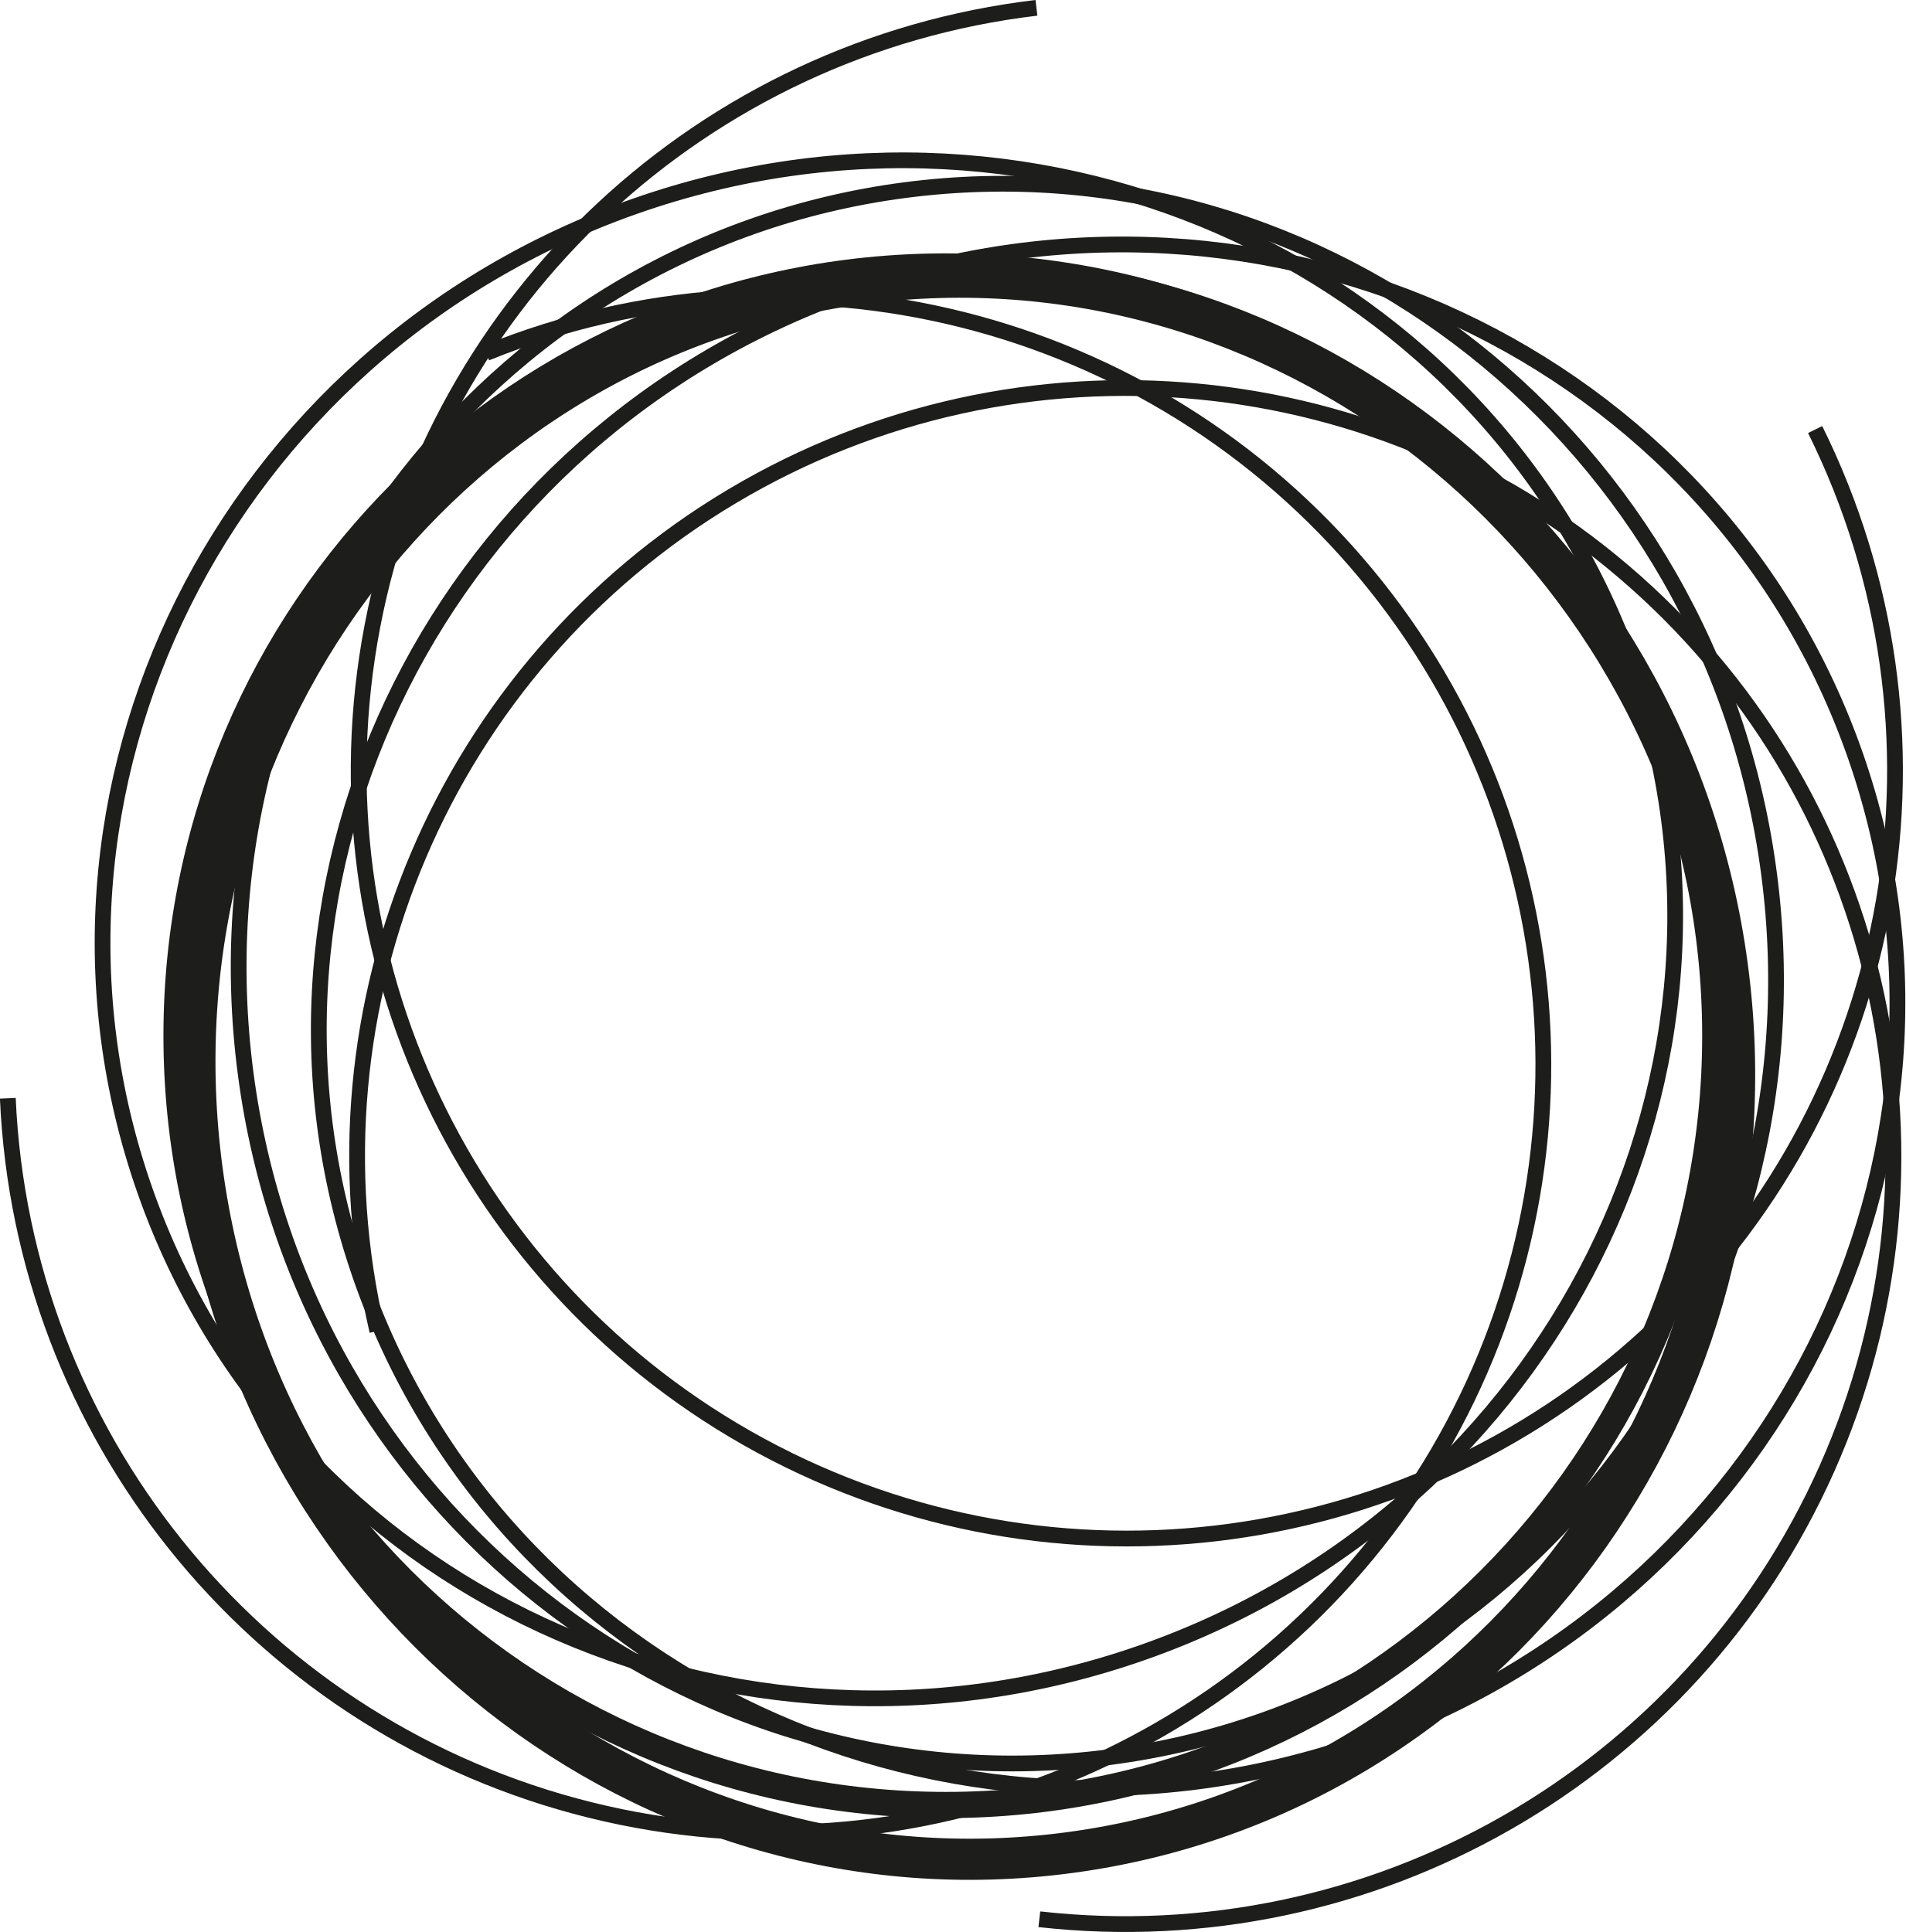
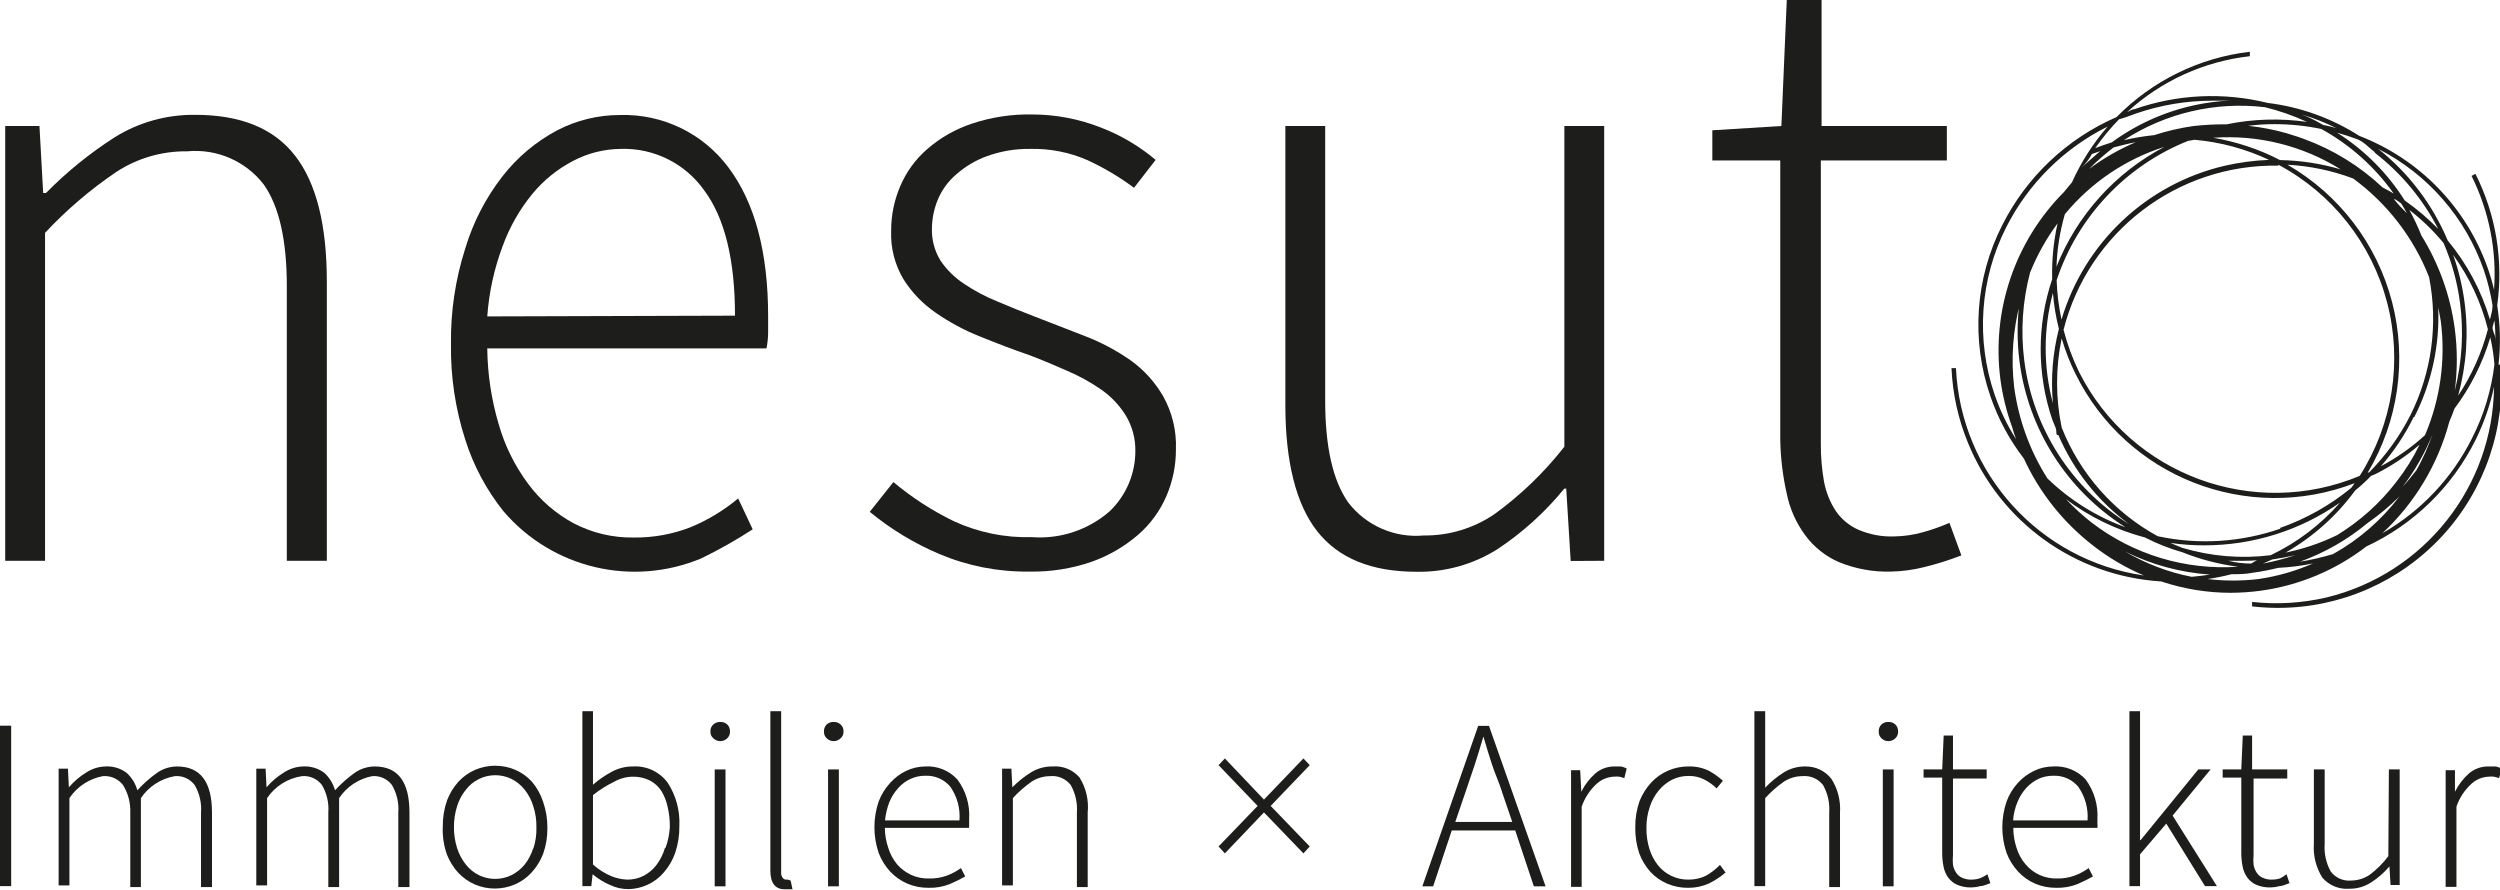
- <svg xmlns="http://www.w3.org/2000/svg" viewBox="0 0 138.9 140.87">
+ <svg xmlns="http://www.w3.org/2000/svg" viewBox="0 0 134.32 47.77">
  <defs>
-     <style>.cls-1,.cls-2,.cls-3{fill:none;stroke:#1d1d1b;stroke-miterlimit:10;}.cls-1{stroke-width:1.91px;}.cls-2{stroke-width:1.15px;}.cls-3{stroke-width:3px;}</style>
+     <style>.cls-1{fill:#1d1d1b;}</style>
  </defs>
  <g id="Ebene_2" data-name="Ebene 2">
    <g id="Ebene_1-2" data-name="Ebene 1">
-       <circle class="cls-1" cx="68.96" cy="75.52" r="56.09" />
-       <path class="cls-2" d="M132.33,31.32A56,56,0,1,1,75.56.57" />
-       <ellipse class="cls-2" cx="64.95" cy="68.24" rx="57.7" ry="56.09" transform="matrix(0.94, -0.33, 0.33, 0.94, -18.77, 25.05)" />
-       <ellipse class="cls-2" cx="80.78" cy="74.11" rx="57.7" ry="56.09" transform="translate(-19.82 30.56) rotate(-19.13)" />
-       <path class="cls-2" d="M27.51,97.05a56,56,0,1,1,48.26,42.89" />
-       <ellipse class="cls-2" cx="73.7" cy="70.89" rx="56.09" ry="57.7" transform="matrix(0.99, -0.13, 0.13, 0.99, -8.74, 10.39)" />
-       <ellipse class="cls-3" cx="70.34" cy="77.88" rx="56.09" ry="57.7" transform="translate(-9.7 10.01) rotate(-7.61)" />
-       <path class="cls-2" d="M35.44,25.74A56,56,0,1,1,.57,80.08" />
+       <path class="cls-1" d="M15.41,15.43v14.7h2.15v-15q0-4.58-1.71-6.77c-1.13-1.46-2.92-2.19-5.35-2.19A8,8,0,0,0,6.17,7.37a21.36,21.36,0,0,0-3.7,3H2.32l-.2-3.6H.28V30.13H2.42V12.51A22.54,22.54,0,0,1,6.26,9.23a6.81,6.81,0,0,1,3.8-1.1,4.64,4.64,0,0,1,4.11,1.78Q15.42,11.68,15.41,15.43Z" />
+       <path class="cls-1" d="M33.31,6.18A7.29,7.29,0,0,0,29.94,7,9.17,9.17,0,0,0,27,9.47a11.84,11.84,0,0,0-2,3.87,16.17,16.17,0,0,0-.77,5.16A16,16,0,0,0,25,23.63a11.89,11.89,0,0,0,2.06,3.85A9.28,9.28,0,0,0,37.68,30a25.59,25.59,0,0,0,2.76-1.56l-.78-1.66a9.92,9.92,0,0,1-2.54,1.54,8.15,8.15,0,0,1-3.07.56,6.74,6.74,0,0,1-3.22-.76A7.41,7.41,0,0,1,28.38,26a9.9,9.9,0,0,1-1.59-3.22,14.89,14.89,0,0,1-.61-4.06h15a4.31,4.31,0,0,0,.09-.88V17q0-5.16-2.13-8A7,7,0,0,0,33.31,6.18ZM26.18,17A13.43,13.43,0,0,1,27,13.24a9.61,9.61,0,0,1,1.6-2.82,7.05,7.05,0,0,1,2.2-1.78A5.61,5.61,0,0,1,33.35,8a5.28,5.28,0,0,1,4.48,2.22c1.1,1.47,1.66,3.72,1.66,6.74Z" />
+       <path class="cls-1" d="M60.76,19.37a11.5,11.5,0,0,0-2.46-1.31L55.57,17c-.68-.26-1.35-.53-2-.81a9.51,9.51,0,0,1-1.77-.94A4.5,4.5,0,0,1,50.53,14a3.13,3.13,0,0,1-.46-1.72,4.15,4.15,0,0,1,.32-1.56,3.59,3.59,0,0,1,1-1.36A5.08,5.08,0,0,1,53,8.4,6.53,6.53,0,0,1,55.33,8a7.25,7.25,0,0,1,3.11.61,14.22,14.22,0,0,1,2.49,1.48l1.16-1.5a10.33,10.33,0,0,0-3-1.76,10.1,10.1,0,0,0-3.62-.68,9.6,9.6,0,0,0-3.24.49A7,7,0,0,0,49.83,8a5.44,5.44,0,0,0-1.46,2,6,6,0,0,0-.49,2.41A4.71,4.71,0,0,0,48.54,15a6.16,6.16,0,0,0,1.73,1.8,11.72,11.72,0,0,0,2.41,1.29c.89.36,1.77.7,2.65,1,.68.26,1.35.54,2,.83a10.31,10.31,0,0,1,1.82,1,4.73,4.73,0,0,1,1.34,1.41,3.58,3.58,0,0,1,.51,1.9,4.47,4.47,0,0,1-1.38,3.24,5.7,5.7,0,0,1-4.17,1.39A9.4,9.4,0,0,1,51.24,28,15.88,15.88,0,0,1,48,25.9l-1.27,1.6a15.2,15.2,0,0,0,3.75,2.27,12,12,0,0,0,4.82.94,9.71,9.71,0,0,0,3.36-.53,7.82,7.82,0,0,0,2.48-1.44,5.77,5.77,0,0,0,1.53-2.09,6.29,6.29,0,0,0,.51-2.51,5.41,5.41,0,0,0-.68-2.84A6.16,6.16,0,0,0,60.76,19.37Z" />
+       <path class="cls-1" d="M86.19,30.13V6.77H84.05V24a18.7,18.7,0,0,1-3.75,3.62,6.62,6.62,0,0,1-3.8,1.15A4.59,4.59,0,0,1,72.44,27q-1.25-1.77-1.24-5.52V6.77H69.06v15c0,3,.56,5.3,1.7,6.76s2.92,2.19,5.35,2.19a7.88,7.88,0,0,0,4.34-1.21,16.17,16.17,0,0,0,3.6-3.26h.1l.24,3.89Z" />
+       <path class="cls-1" d="M104.74,28.09a10.45,10.45,0,0,1-1.44.51,6,6,0,0,1-1.48.22,4.48,4.48,0,0,1-2-.37,2.89,2.89,0,0,1-1.19-1A4.35,4.35,0,0,1,98,25.87a11.2,11.2,0,0,1-.17-2V8.62h6.77V6.77H97.87V0H96l-.29,6.77L92,7V8.62h3.65v15A14.28,14.28,0,0,0,96,26.53a5.61,5.61,0,0,0,1,2.24,4.42,4.42,0,0,0,1.8,1.43,6.84,6.84,0,0,0,2.82.51,8,8,0,0,0,1.76-.24,15.92,15.92,0,0,0,2-.63Z" />
+       <path class="cls-1" d="M134.24,19.59a11.69,11.69,0,0,0-.07-3.18A12,12,0,0,0,133,9.34l-.21.11A11.82,11.82,0,0,1,134,15.57a10.68,10.68,0,0,0-.33-1.14,11.83,11.83,0,0,0-6.91-7.13,11.78,11.78,0,0,0-4.92-1.77,12.55,12.55,0,0,0-7.17.34c-.13,0-.25.1-.38.15a11.67,11.67,0,0,1,6.59-3l0-.24a12,12,0,0,0-7.16,3.51,12.42,12.42,0,0,0-6.14,5.8,11.78,11.78,0,0,0-.63,9.23,11.67,11.67,0,0,0,1.79,3.32,12.5,12.5,0,0,0,3.65,4.62,12.09,12.09,0,0,0,2.8,1.66,11.8,11.8,0,0,1-10.1-11.14h-.24a11.89,11.89,0,0,0,.88,4,12,12,0,0,0,10.39,7.46,11.76,11.76,0,0,0,3.73.61,12.41,12.41,0,0,0,1.6-.11,11.93,11.93,0,0,0,5.69-2.38A12.41,12.41,0,0,0,133,23.65a12.11,12.11,0,0,0,1-2.87A11.78,11.78,0,0,1,125,32.1a11.89,11.89,0,0,1-4,.24l0,.24a12.22,12.22,0,0,0,1.35.08,12,12,0,0,0,12-13.07Zm-.17-1.22c0-.17,0-.34-.09-.5l-.06-.22c0-.15.07-.3.1-.44A8.93,8.93,0,0,1,134.07,18.37Zm-.62-3.86a11.46,11.46,0,0,1,.47,1.9c0,.26-.08.51-.14.76a12,12,0,0,0-2.27-4.25A12.44,12.44,0,0,0,127.78,8,11.56,11.56,0,0,1,133.45,14.51Zm-8.1,15.26a13.88,13.88,0,0,1-1.78.41,12.07,12.07,0,0,0,3.65-2.09,12.67,12.67,0,0,0,1.7-1.42A11.57,11.57,0,0,1,125.35,29.77Zm-13-21.48,0,0,.49-.17c-.33.28-.65.57-1,.88C112.08,8.78,112.24,8.54,112.39,8.29Zm9.34-2.53a12.37,12.37,0,0,1,2.26.79,12.59,12.59,0,0,0-4.32.13,15.1,15.1,0,0,0-1.77.09,12.56,12.56,0,0,0-2.12.49,13.51,13.51,0,0,0-1.63.27,11.43,11.43,0,0,1,7.58-1.77Zm5.88,2.43A12.27,12.27,0,0,1,131,12.3a12.55,12.55,0,0,0-1.8-1.53,11.68,11.68,0,0,0-3.63-3.64c.37.1.73.22,1.08.35S127.28,7.94,127.61,8.19Zm-19.07,8.07a12.62,12.62,0,0,0,0,3.13,12.42,12.42,0,0,0,5.7,8.94,11.88,11.88,0,0,1-4.2-2.63,12.21,12.21,0,0,1-1.78-4.88h0A12.16,12.16,0,0,1,108.54,16.26ZM122,29.83a11.56,11.56,0,0,1-4.76-.4c-.21-.09-.42-.16-.62-.26a11.88,11.88,0,0,0,1.79.13A12.7,12.7,0,0,0,125.73,27,11.58,11.58,0,0,1,122,29.83Zm-1.05.45q-.61,0-1.23-.15c.27,0,.55,0,.82,0s.57,0,.86-.06l-.1,0ZM109.07,14.65A11.91,11.91,0,0,1,110.55,12a12.19,12.19,0,0,0-.29,3,11.77,11.77,0,0,0,0,7.53c.06.16.13.31.19.47s0,.25.07.37l.07,0a11.67,11.67,0,0,0,3.8,4.79,12.16,12.16,0,0,1-5.63-8.79A12.4,12.4,0,0,1,109.07,14.65Zm10.44-5.74a12,12,0,0,0-8.75,8.26,11.7,11.7,0,0,1-.26-2.12,12.21,12.21,0,0,1,7.06-7.48l.35-.06a11.83,11.83,0,0,1,4,1.08A12.85,12.85,0,0,0,119.51,8.91Zm2.9-.06a11.76,11.76,0,0,1,4.37,16.72A11.8,11.8,0,0,1,111.71,20a12.29,12.29,0,0,1-.84-2.28,11.7,11.7,0,0,1,11.54-8.82Zm-11.79,8.82a11.77,11.77,0,0,0-.32,4,11.47,11.47,0,0,1,0-5.93A11.68,11.68,0,0,0,110.62,17.67Zm.32-6.16a11.42,11.42,0,0,1,5.35-3.62,12.49,12.49,0,0,0-5.8,6.44A11.69,11.69,0,0,1,110.94,11.51Zm8-4.11a11.39,11.39,0,0,1,6.82,1.7,12.38,12.38,0,0,0-3.26-.5A12.26,12.26,0,0,0,118.9,7.4Zm3.59,21a12.25,12.25,0,0,1-6.6.41,11.45,11.45,0,0,1-5.16-5.84,11.7,11.7,0,0,1,0-4.79,11.32,11.32,0,0,0,.74,1.9,11.94,11.94,0,0,0,15,5.88l-.18.25A12.57,12.57,0,0,1,122.49,28.37Zm4.68-3A12,12,0,0,0,122.9,8.85a11.89,11.89,0,0,1,3.53.74,12,12,0,0,1,4.08,5.3,11.59,11.59,0,0,1-1,7.41,12.32,12.32,0,0,1-2.21,3.07Zm2.51-3A11.87,11.87,0,0,0,131,16.52c.05.24.1.49.14.74a11.8,11.8,0,0,1-.85,6.12,11.59,11.59,0,0,1-2.37,1.67A12.11,12.11,0,0,0,129.68,22.41Zm-1.05-11.7a4,4,0,0,1,.34.23c.11.17.21.35.31.53C129.07,11.21,128.86,11,128.63,10.71ZM115.25,28.88a10.81,10.81,0,0,0,2,.79,12.25,12.25,0,0,0,3,.78,11.62,11.62,0,0,1-7.88-2.38A12.55,12.55,0,0,1,111,26.82,12.26,12.26,0,0,0,115.25,28.88Zm6.83,1.18h0c.42-.06.83-.14,1.23-.23a12.55,12.55,0,0,1-1.73.45Zm.72-.37a12,12,0,0,0,3.74-3.34,8.93,8.93,0,0,0,.85-.78l.24-.1A11.72,11.72,0,0,0,130,23.89a11.12,11.12,0,0,1-1.25,2,11.68,11.68,0,0,1-3.18,2.86A11.64,11.64,0,0,1,122.8,29.69Zm6.29-3.54a12.07,12.07,0,0,0,1.61-2.83,12.34,12.34,0,0,1-.86,1.93C129.6,25.56,129.35,25.87,129.09,26.15Zm2.8-8.49a12.68,12.68,0,0,0-1.79-5,12.47,12.47,0,0,0-.65-1.38,11.49,11.49,0,0,1,1.84,1.78,12.15,12.15,0,0,1,.88,3.19,12.55,12.55,0,0,1-.28,4.74A12.72,12.72,0,0,0,131.89,17.66Zm-3.28-7.26h0c-.19-.12-.4-.22-.6-.33a12.33,12.33,0,0,0-4.21-2.6l-.31-.11-.63-.2a12.21,12.21,0,0,0-2.07-.4,11.12,11.12,0,0,1,1.41-.09,12.38,12.38,0,0,1,2.52.26A11.67,11.67,0,0,1,128.61,10.4ZM114.75,7.64a12.21,12.21,0,0,0-2.51,1.44,13,13,0,0,1,1.32-1.16C114,7.81,114.36,7.71,114.75,7.64Zm4,23.23c-.35.05-.7.1-1,.12a11.33,11.33,0,0,1-3.56-1.35A12.1,12.1,0,0,0,118.73,30.87ZM132.41,16.2a12.27,12.27,0,0,0-.61-2.51,11.65,11.65,0,0,1,1.87,4,11.82,11.82,0,0,1-1.6,3.57A12.62,12.62,0,0,0,132.41,16.2Zm-6.89-9.32c-.23-.07-.47-.12-.71-.17a8,8,0,0,0-.71-.38c-.14-.07-.29-.12-.44-.18A11.4,11.4,0,0,1,125.52,6.88ZM114.76,6.1a12.59,12.59,0,0,1,4.09-.69c.31,0,.63,0,.94,0a7.45,7.45,0,0,0-.94.08,11.67,11.67,0,0,0-5.39,2.16c-.3.09-.59.2-.89.31a12.54,12.54,0,0,1,1.28-1.55C114.15,6.33,114.45,6.21,114.76,6.1Zm-7.59,15.11a11.58,11.58,0,0,1,.62-9,12.19,12.19,0,0,1,5.45-5.41,12.18,12.18,0,0,0-1.92,3c-.14.18-.29.34-.43.52v0a12.06,12.06,0,0,0-3.41,10.08,12.19,12.19,0,0,0,.63,2.55c.06.22.13.43.21.65A11.35,11.35,0,0,1,107.17,21.21Zm14.18,9.9a11.42,11.42,0,0,1-2.74,0,11.79,11.79,0,0,0,1.29-.26c.38,0,.77,0,1.15-.08a11.92,11.92,0,0,0,1.35-.26,11.94,11.94,0,0,0,1.88-.24A11.35,11.35,0,0,1,121.35,31.11Zm11.47-7.57A12.11,12.11,0,0,1,128,28.65a12.62,12.62,0,0,0,3.6-6q.15-.34.27-.69a12.23,12.23,0,0,0,1.93-3.83,10.37,10.37,0,0,1,.22,1.45A11.74,11.74,0,0,1,132.82,23.54Z" />
+       <rect class="cls-1" y="38.99" width="0.6" height="8.62" />
+       <path class="cls-1" d="M9.51,41.18a1.91,1.91,0,0,0-1.07.34,6.75,6.75,0,0,0-1.06.94,2,2,0,0,0-.58-.94,1.75,1.75,0,0,0-1.16-.34,2,2,0,0,0-1,.32,4,4,0,0,0-.94.8h0l-.05-1h-.5v6.27h.58V42.88A2.77,2.77,0,0,1,5.53,41.7a1.24,1.24,0,0,1,1.08.48A2.63,2.63,0,0,1,7,43.66v4h.57V42.88A2.77,2.77,0,0,1,9.4,41.7a1.2,1.2,0,0,1,1.06.48,2.55,2.55,0,0,1,.34,1.48v4h.59v-4C11.39,42,10.76,41.18,9.51,41.18Z" />
+       <path class="cls-1" d="M20.13,41.18a1.91,1.91,0,0,0-1.07.34,6.75,6.75,0,0,0-1.06.94,2,2,0,0,0-.58-.94,1.75,1.75,0,0,0-1.16-.34,2,2,0,0,0-1,.32,4,4,0,0,0-.94.8h0l-.05-1h-.5v6.27h.58V42.88a2.75,2.75,0,0,1,1.88-1.18,1.21,1.21,0,0,1,1.07.48,2.55,2.55,0,0,1,.34,1.48v4h.58V42.88A2.77,2.77,0,0,1,20,41.7a1.2,1.2,0,0,1,1.06.48,2.55,2.55,0,0,1,.34,1.48v4H22v-4C22,42,21.38,41.18,20.13,41.18Z" />
+       <path class="cls-1" d="M28.58,42a2.6,2.6,0,0,0-.9-.64,2.74,2.74,0,0,0-2.15,0,2.7,2.7,0,0,0-.9.64,3.21,3.21,0,0,0-.61,1,4.13,4.13,0,0,0-.23,1.41A4,4,0,0,0,24,45.88a3.16,3.16,0,0,0,.61,1,2.7,2.7,0,0,0,.9.64,2.74,2.74,0,0,0,2.15,0,2.6,2.6,0,0,0,.9-.64,3.18,3.18,0,0,0,.62-1,4,4,0,0,0,.23-1.39,4.13,4.13,0,0,0-.23-1.41A3.23,3.23,0,0,0,28.58,42Zm.07,3.57a2.73,2.73,0,0,1-.46.88,2.18,2.18,0,0,1-.71.57,2,2,0,0,1-1.75,0,2,2,0,0,1-.7-.57,2.74,2.74,0,0,1-.47-.88,3.6,3.6,0,0,1-.17-1.12,3.69,3.69,0,0,1,.17-1.14,2.64,2.64,0,0,1,.47-.88,2,2,0,0,1,1.57-.78,2,2,0,0,1,.88.2,2.09,2.09,0,0,1,.71.58,2.63,2.63,0,0,1,.46.88,3.41,3.41,0,0,1,.17,1.14A3.33,3.33,0,0,1,28.65,45.61Z" />
+       <path class="cls-1" d="M34,41.18a2.36,2.36,0,0,0-1.14.29,5.45,5.45,0,0,0-1,.69l0-1.23V38.21h-.57v9.4h.48l.07-.64h0a3.74,3.74,0,0,0,.94.58,2.26,2.26,0,0,0,1,.22,2.55,2.55,0,0,0,1-.23,2.49,2.49,0,0,0,.89-.67,3.14,3.14,0,0,0,.61-1.06,4.25,4.25,0,0,0,.22-1.43,3.9,3.9,0,0,0-.63-2.33A2.16,2.16,0,0,0,34,41.18Zm1.73,4.37a2.87,2.87,0,0,1-.45.91,2.05,2.05,0,0,1-.69.59,1.9,1.9,0,0,1-.88.21,2.5,2.5,0,0,1-.85-.18,3.46,3.46,0,0,1-1-.63V42.72A5.83,5.83,0,0,1,33,42a2.07,2.07,0,0,1,1-.27,2,2,0,0,1,.91.2,1.67,1.67,0,0,1,.62.56,2.67,2.67,0,0,1,.34.86,4.55,4.55,0,0,1,.12,1.07A3.89,3.89,0,0,1,35.76,45.55Z" />
+       <path class="cls-1" d="M38.7,38.79a.52.52,0,0,0-.37.13.47.47,0,0,0-.16.39.44.44,0,0,0,.16.36.53.53,0,0,0,.74,0,.46.46,0,0,0,.15-.36.5.5,0,0,0-.15-.39A.52.52,0,0,0,38.7,38.79Z" />
+       <rect class="cls-1" x="38.4" y="41.34" width="0.58" height="6.28" />
+       <path class="cls-1" d="M42.33,47.26h-.09a.22.22,0,0,1-.19-.1.44.44,0,0,1-.08-.31V38.21h-.58v8.57c0,.66.26,1,.77,1l.24,0,.18,0-.1-.47Z" />
+       <rect class="cls-1" x="44.49" y="41.34" width="0.58" height="6.28" />
+       <path class="cls-1" d="M44.79,38.79a.52.52,0,0,0-.37.13.5.5,0,0,0-.15.39.46.46,0,0,0,.15.36.53.53,0,0,0,.74,0,.44.44,0,0,0,.16-.36.47.47,0,0,0-.16-.39A.52.52,0,0,0,44.79,38.79Z" />
+       <path class="cls-1" d="M49.7,41.18a2.45,2.45,0,0,0-1,.23,2.72,2.72,0,0,0-.87.65,3.06,3.06,0,0,0-.62,1,4.29,4.29,0,0,0,0,2.77,3.11,3.11,0,0,0,.62,1,2.74,2.74,0,0,0,.93.65,2.85,2.85,0,0,0,1.13.22,2.88,2.88,0,0,0,1.14-.2,9.18,9.18,0,0,0,.83-.41l-.23-.45a3.16,3.16,0,0,1-.77.41,2.65,2.65,0,0,1-.92.15,2.19,2.19,0,0,1-1-.2,2.27,2.27,0,0,1-.74-.56,2.59,2.59,0,0,1-.47-.87,3.46,3.46,0,0,1-.19-1.09h4.53a1.79,1.79,0,0,0,0-.23v-.24a3.2,3.2,0,0,0-.64-2.14A2.17,2.17,0,0,0,49.7,41.18Zm-2.15,2.9a3.67,3.67,0,0,1,.24-1,2.55,2.55,0,0,1,.49-.76,1.93,1.93,0,0,1,.66-.48,1.83,1.83,0,0,1,.77-.16,1.65,1.65,0,0,1,1.35.59,2.79,2.79,0,0,1,.49,1.81Z" />
+       <path class="cls-1" d="M56.55,41.18a2.15,2.15,0,0,0-1.16.32,5.57,5.57,0,0,0-1,.8h0l-.05-1h-.5v6.27h.58V42.88a6.06,6.06,0,0,1,1-.88,1.84,1.84,0,0,1,1-.3,1.25,1.25,0,0,1,1.11.48,2.64,2.64,0,0,1,.33,1.48v4h.58v-4A3,3,0,0,0,58,41.77,1.73,1.73,0,0,0,56.55,41.18Z" />
+       <polygon class="cls-1" points="70.03 40.75 67.91 42.96 65.81 40.75 65.47 41.11 67.57 43.3 65.47 45.48 65.81 45.85 67.91 43.65 70.03 45.85 70.37 45.48 68.27 43.3 70.37 41.11 70.03 40.75" />
+       <path class="cls-1" d="M79.42,39l-3,8.62H77l1-3h3.41l1,3h.63L80,39Zm1.28,3.55.55,1.61H78.19l.55-1.61c.18-.52.34-1,.5-1.48s.31-1,.46-1.5h0c.15.53.3,1,.46,1.5S80.53,42,80.7,42.54Z" />
+       <path class="cls-1" d="M86.73,41.18a1.58,1.58,0,0,0-1,.36,3.23,3.23,0,0,0-.77,1h0l-.06-1.16h-.49v6.27h.57V43.34a3,3,0,0,1,.83-1.25,1.48,1.48,0,0,1,.88-.36,1.37,1.37,0,0,1,.31,0,1.3,1.3,0,0,1,.27.08l.13-.52a1.21,1.21,0,0,0-.3-.11Z" />
+       <path class="cls-1" d="M91.66,47.05a2.08,2.08,0,0,1-.93.21,2.06,2.06,0,0,1-1.65-.77,2.73,2.73,0,0,1-.46-.88,3.61,3.61,0,0,1-.16-1.12,3.41,3.41,0,0,1,.18-1.14,2.66,2.66,0,0,1,.48-.88,2.33,2.33,0,0,1,.72-.58,2,2,0,0,1,.89-.2,1.75,1.75,0,0,1,.83.19,2.58,2.58,0,0,1,.67.48l.34-.41a4,4,0,0,0-.76-.54,2.35,2.35,0,0,0-1.09-.23,2.71,2.71,0,0,0-2,.86,3.25,3.25,0,0,0-.63,1,4.13,4.13,0,0,0-.23,1.41,4.23,4.23,0,0,0,.21,1.39,3.14,3.14,0,0,0,.6,1,2.64,2.64,0,0,0,.91.64,2.78,2.78,0,0,0,1.13.22,2.64,2.64,0,0,0,1.1-.23,4.24,4.24,0,0,0,.9-.59l-.3-.41A3.3,3.3,0,0,1,91.66,47.05Z" />
+       <path class="cls-1" d="M97,41.18a2.15,2.15,0,0,0-1.16.32,5.27,5.27,0,0,0-1,.82V38.21h-.58v9.4h.58V42.88a6.06,6.06,0,0,1,1-.88,1.84,1.84,0,0,1,1-.3,1.25,1.25,0,0,1,1.11.48,2.64,2.64,0,0,1,.33,1.48v4h.58v-4a3,3,0,0,0-.46-1.81A1.73,1.73,0,0,0,97,41.18Z" />
+       <path class="cls-1" d="M101.46,38.79a.52.52,0,0,0-.37.13.5.5,0,0,0-.15.39.46.46,0,0,0,.15.36.53.53,0,0,0,.74,0,.46.46,0,0,0,.15-.36.5.5,0,0,0-.15-.39A.52.52,0,0,0,101.46,38.79Z" />
+       <rect class="cls-1" x="101.16" y="41.34" width="0.58" height="6.28" />
+       <path class="cls-1" d="M106.34,47.2a1.43,1.43,0,0,1-.39.06,1.14,1.14,0,0,1-.53-.1.72.72,0,0,1-.32-.27,1.13,1.13,0,0,1-.17-.42,3,3,0,0,1,0-.54v-4.1h1.81v-.49h-1.81V39.52h-.5l-.08,1.82-1,0v.44h1v4a3.67,3.67,0,0,0,.07.77,1.47,1.47,0,0,0,.26.61,1.21,1.21,0,0,0,.48.38,1.84,1.84,0,0,0,.76.14,1.78,1.78,0,0,0,.47-.07c.18,0,.36-.1.55-.16l-.16-.48A1.77,1.77,0,0,1,106.34,47.2Z" />
+       <path class="cls-1" d="M110.3,41.18a2.37,2.37,0,0,0-1,.23,2.76,2.76,0,0,0-.88.65,3,3,0,0,0-.61,1,4.29,4.29,0,0,0,0,2.77,3.11,3.11,0,0,0,.62,1,2.7,2.7,0,0,0,.92.65,2.85,2.85,0,0,0,1.13.22,2.88,2.88,0,0,0,1.14-.2,9.18,9.18,0,0,0,.83-.41l-.23-.45a3.16,3.16,0,0,1-.77.41,2.65,2.65,0,0,1-.92.15,2.14,2.14,0,0,1-1.7-.76,2.45,2.45,0,0,1-.48-.87,3.46,3.46,0,0,1-.18-1.09h4.52a.91.91,0,0,0,0-.23v-.24a3.25,3.25,0,0,0-.64-2.14A2.19,2.19,0,0,0,110.3,41.18Zm-2.14,2.9a3.06,3.06,0,0,1,.24-1,2.53,2.53,0,0,1,.48-.76,2.14,2.14,0,0,1,.66-.48,1.87,1.87,0,0,1,.77-.16,1.65,1.65,0,0,1,1.35.59,2.79,2.79,0,0,1,.5,1.81Z" />
+       <polygon class="cls-1" points="118.77 41.34 118.11 41.34 115.01 45.14 114.98 45.14 114.98 38.21 114.41 38.21 114.41 47.61 114.98 47.61 114.98 45.9 116.39 44.25 118.47 47.61 119.11 47.61 116.73 43.82 118.77 41.34" />
+       <path class="cls-1" d="M122.49,47.2a1.43,1.43,0,0,1-.39.06,1.14,1.14,0,0,1-.53-.1.72.72,0,0,1-.32-.27,1.13,1.13,0,0,1-.17-.42,3,3,0,0,1,0-.54v-4.1h1.81v-.49H121V39.52h-.5l-.08,1.82-1,0v.44h1v4a3.67,3.67,0,0,0,.07.77,1.47,1.47,0,0,0,.26.61,1.21,1.21,0,0,0,.48.38,1.84,1.84,0,0,0,.76.14,1.78,1.78,0,0,0,.47-.07c.18,0,.36-.1.55-.16l-.16-.48A1.77,1.77,0,0,1,122.49,47.2Z" />
+       <path class="cls-1" d="M128.32,46a5,5,0,0,1-1,1,1.81,1.81,0,0,1-1,.31,1.23,1.23,0,0,1-1.09-.48,2.65,2.65,0,0,1-.33-1.49V41.34h-.58v4a3,3,0,0,0,.46,1.82,1.73,1.73,0,0,0,1.44.59,2.1,2.1,0,0,0,1.16-.33,4.34,4.34,0,0,0,1-.87h0l.06,1h.49V41.34h-.58Z" />
+       <path class="cls-1" d="M133.67,41.18a1.58,1.58,0,0,0-1,.36,3.23,3.23,0,0,0-.77,1h0l0-1.16h-.5v6.27h.58V43.34a2.92,2.92,0,0,1,.83-1.25,1.46,1.46,0,0,1,.88-.36,1.32,1.32,0,0,1,.3,0,1.36,1.36,0,0,1,.28.08l.13-.52a1.6,1.6,0,0,0-.3-.11Z" />
    </g>
  </g>
</svg>
